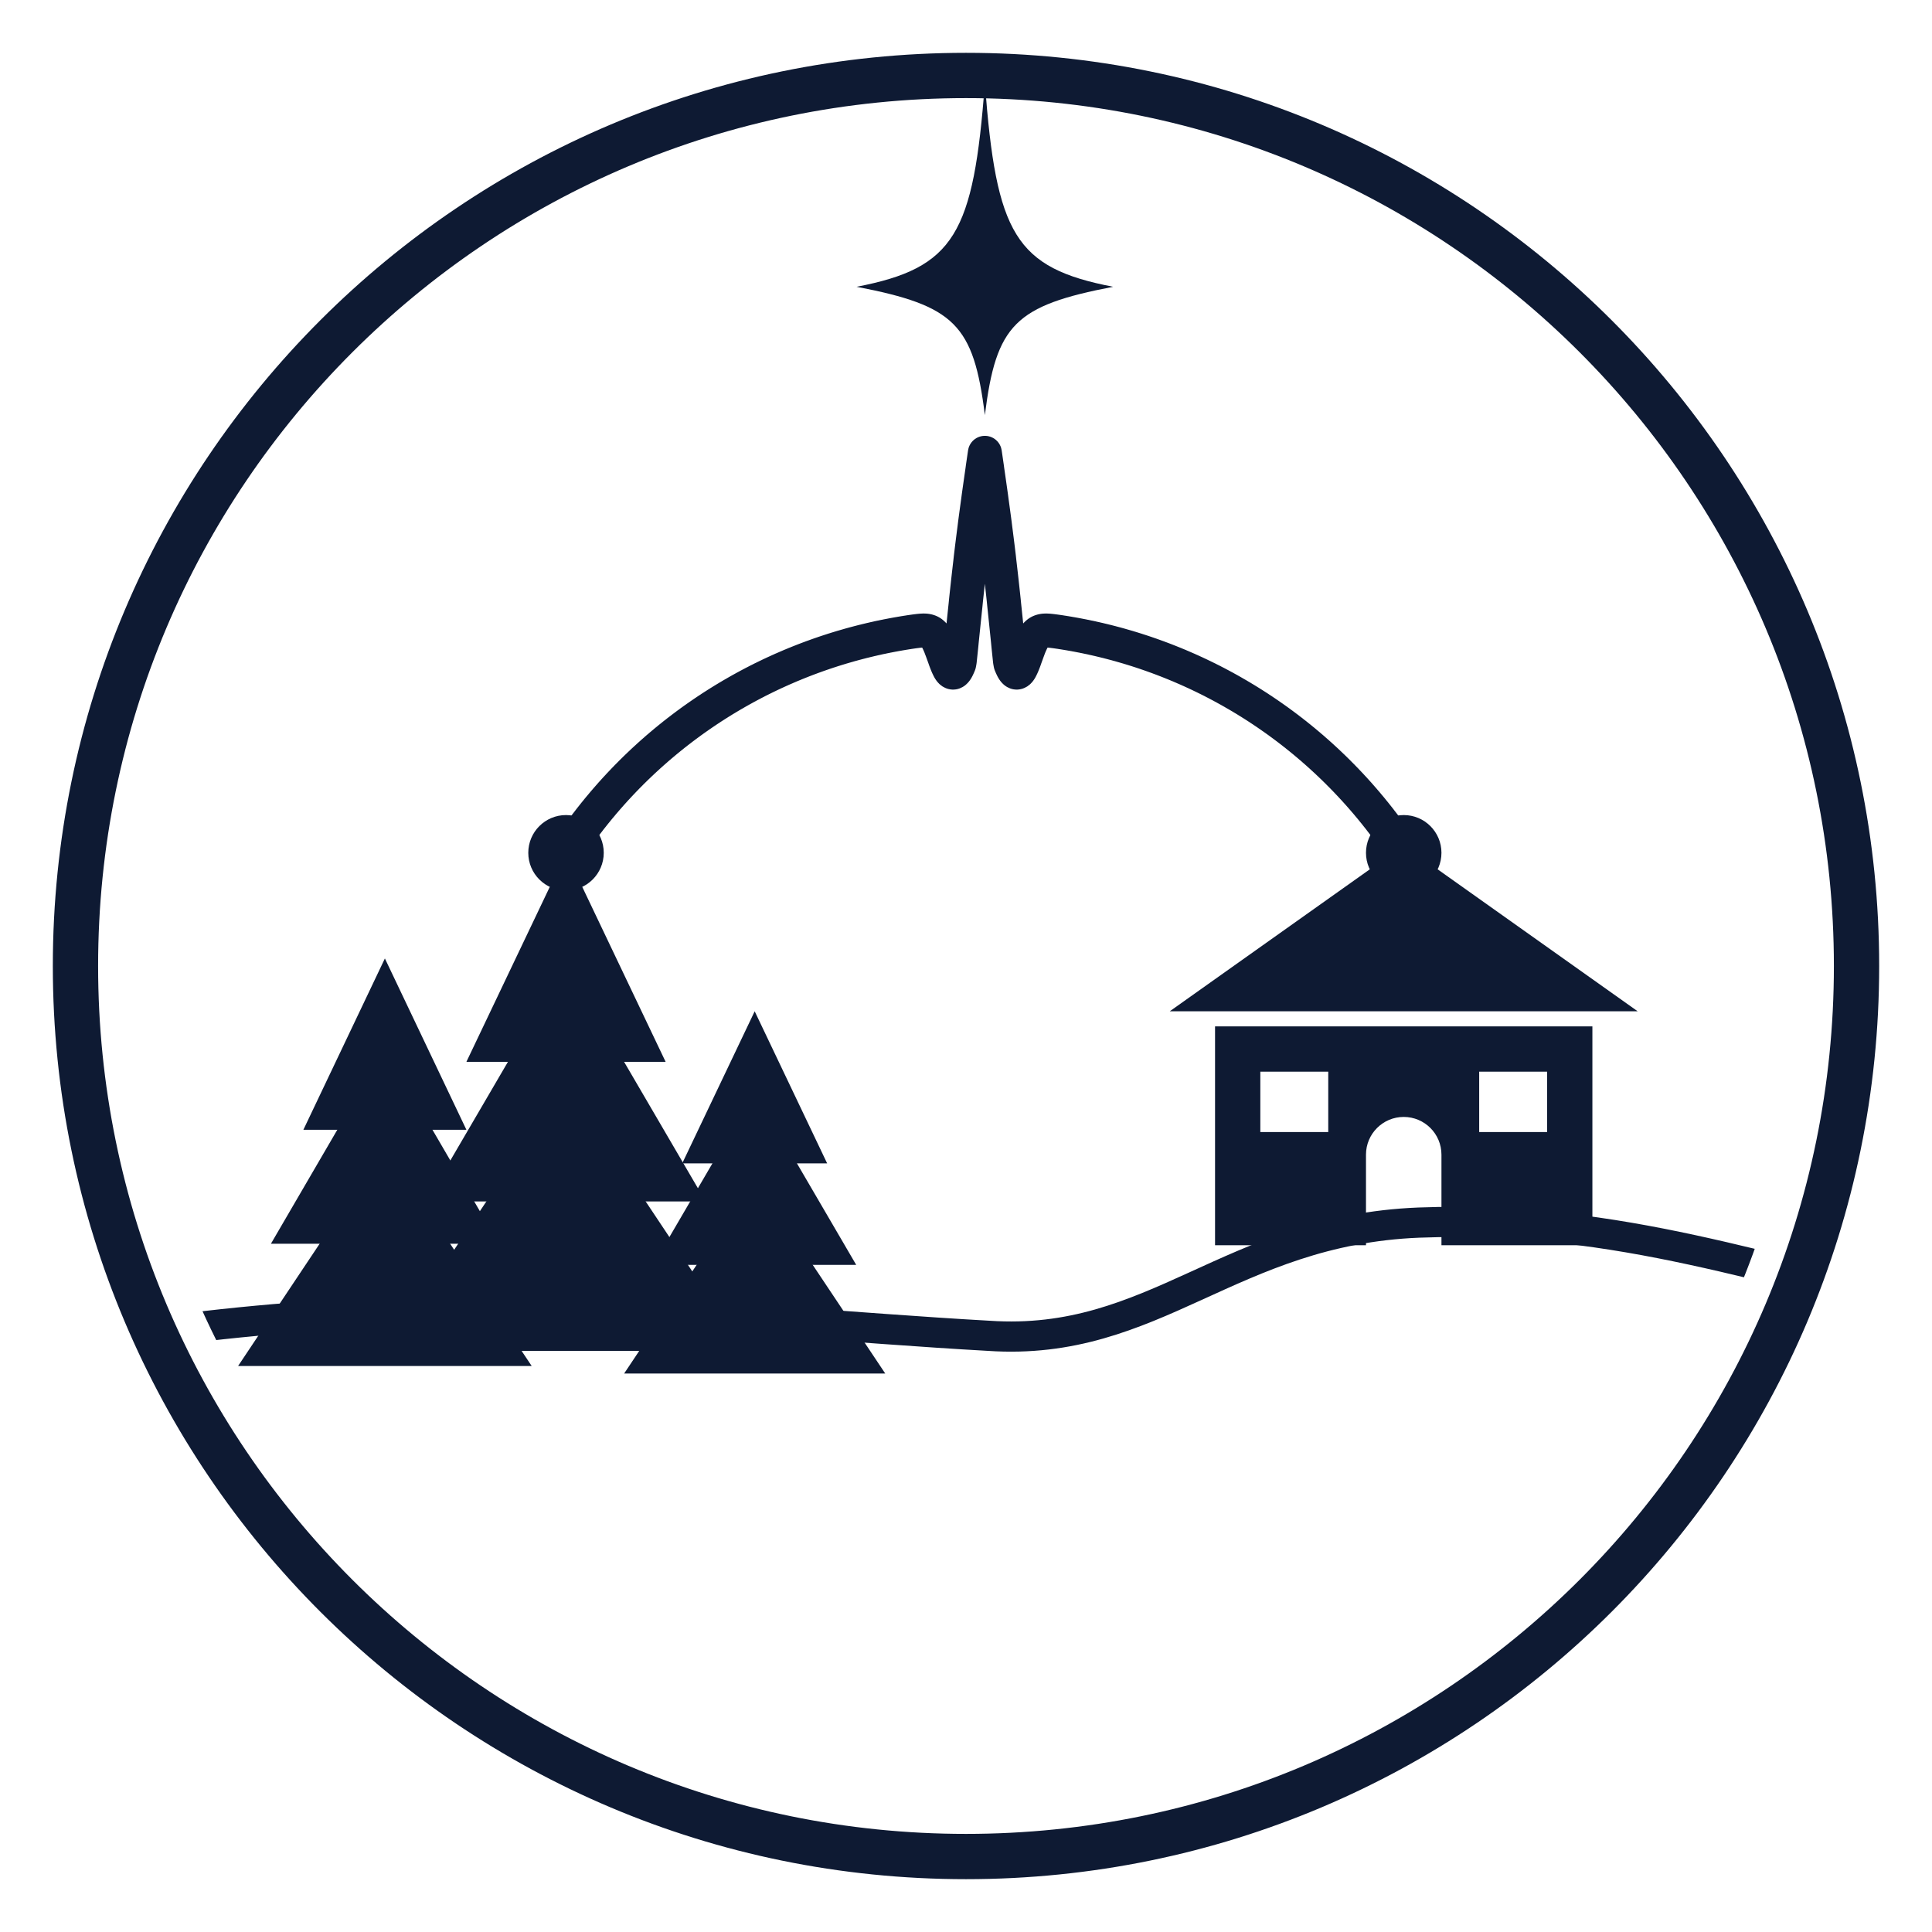
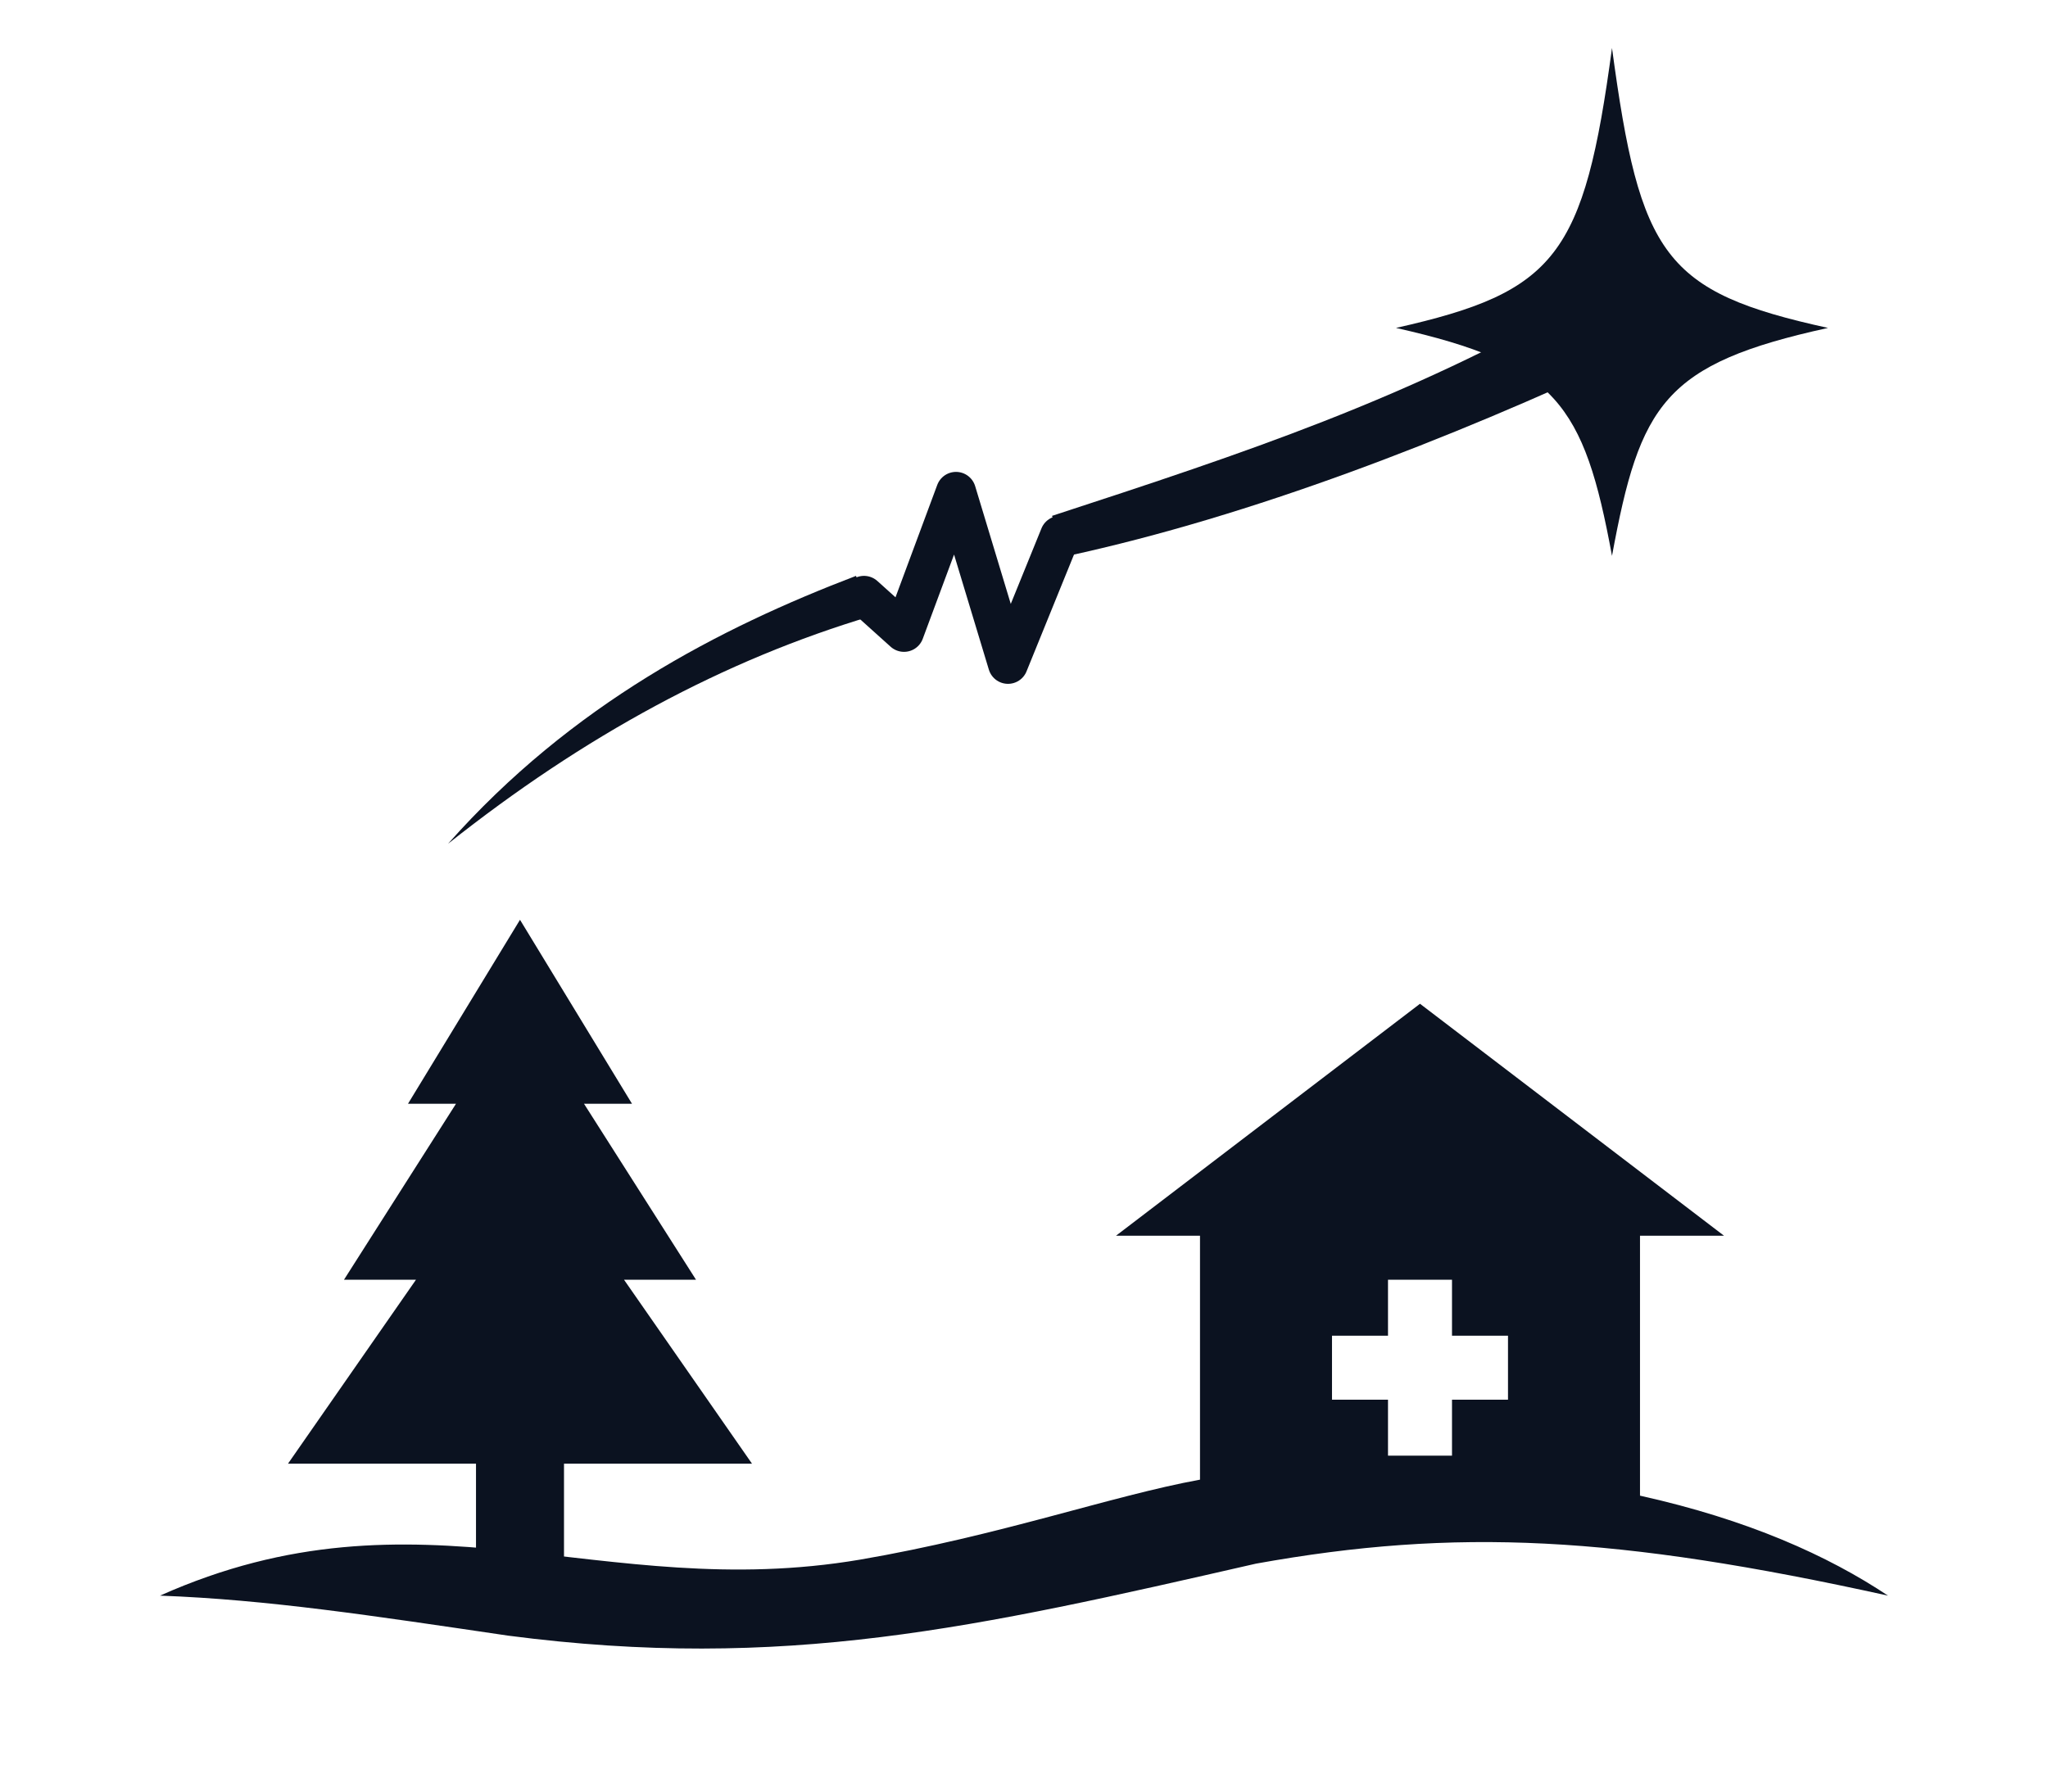
- <svg xmlns="http://www.w3.org/2000/svg" viewBox="0 0 512 512" width="512" height="512">
-   <defs>
-     <clipPath id="inner">
-       <circle cx="256" cy="256" r="222" />
-     </clipPath>
-   </defs>
-   <circle cx="256" cy="256" r="236" fill="none" stroke="#0E1A33" stroke-width="12" />
-   <g clip-path="url(#inner)">
-     <path d="M0 360 C110 338 190 350 262 354 C306 357 326 326 376 324 C430 322 470 338 512 346" fill="none" stroke="#0E1A33" stroke-width="8" />
-   </g>
-   <path d="M150 226.0 L123.6 281.4 L176.4 281.4Z" fill="#0E1A33" />
-   <path d="M150 255.04 L113.0 318.4 L187.0 318.4Z" fill="#0E1A33" />
-   <path d="M150 286.72 L102.5 358.0 L197.5 358.0Z" fill="#0E1A33" />
-   <path d="M102 254.0 L80.4 299.4 L123.6 299.4Z" fill="#0E1A33" />
-   <path d="M102 277.76 L71.8 329.6 L132.2 329.6Z" fill="#0E1A33" />
-   <path d="M102 303.68 L63.1 362.0 L140.9 362.0Z" fill="#0E1A33" />
-   <path d="M200 268.0 L180.8 308.3 L219.2 308.3Z" fill="#0E1A33" />
-   <path d="M200 289.12 L173.1 335.2 L226.9 335.2Z" fill="#0E1A33" />
-   <path d="M200 312.16 L165.4 364.0 L234.6 364.0Z" fill="#0E1A33" />
-   <path d="M322 272 H422 V330 H322Z M362 330 V306 a10 10 0 0 1 20 0 V330Z M334 284 h18 v16 h-18Z M392 284 h18 v16 h-18Z" fill="#0E1A33" fill-rule="evenodd" />
-   <path d="M310 268 L372 224 L434 268Z" fill="#0E1A33" />
-   <path d="M150.00 226.00 L150.14 225.79 L150.28 225.58 L150.42 225.37 L150.56 225.16 L150.69 224.95 L150.83 224.74 L150.97 224.54 L151.11 224.33 L151.25 224.13 L151.39 223.92 L151.53 223.72 L151.66 223.52 L151.80 223.32 L151.94 223.12 L152.08 222.92 L152.22 222.72 L152.36 222.52 L152.50 222.32 L152.64 222.12 L152.78 221.93 L152.91 221.73 L153.05 221.54 L153.19 221.34 L153.33 221.15 L153.47 220.96 L153.61 220.77 L153.75 220.58 L153.88 220.39 L154.02 220.20 L154.16 220.01 L154.30 219.82 L154.44 219.63 L154.58 219.45 L154.72 219.26 L154.86 219.08 L155.00 218.89 L155.13 218.71 L155.27 218.52 L155.41 218.34 L155.55 218.16 L155.69 217.98 L155.83 217.80 L155.97 217.62 L156.10 217.44 L156.24 217.26 L156.38 217.08 L156.52 216.90 L156.66 216.72 L156.80 216.55 L156.94 216.37 L157.08 216.20 L157.22 216.02 L157.35 215.85 L157.49 215.68 L157.63 215.50 L157.77 215.33 L157.91 215.16 L158.05 214.99 L158.19 214.82 L158.32 214.65 L158.46 214.48 L158.60 214.31 L158.74 214.14 L158.88 213.97 L159.02 213.81 L159.16 213.64 L159.30 213.48 L159.44 213.31 L159.57 213.15 L159.71 212.98 L159.85 212.82 L159.99 212.65 L160.13 212.49 L160.27 212.33 L160.41 212.17 L160.54 212.01 L160.68 211.85 L160.82 211.69 L160.96 211.53 L161.10 211.37 L161.24 211.21 L161.38 211.05 L161.52 210.89 L161.66 210.74 L161.79 210.58 L161.93 210.42 L162.07 210.27 L162.21 210.11 L162.35 209.96 L162.49 209.80 L162.63 209.65 L162.76 209.50 L162.90 209.35 L163.04 209.19 L163.18 209.04 L163.32 208.89 L163.46 208.74 L163.60 208.59 L163.74 208.44 L163.88 208.29 L164.01 208.14 L164.15 207.99 L164.29 207.85 L164.43 207.70 L164.57 207.55 L164.71 207.40 L164.85 207.26 L164.99 207.11 L165.12 206.97 L165.26 206.82 L165.40 206.68 L165.54 206.53 L165.68 206.39 L165.82 206.25 L165.96 206.10 L166.09 205.96 L166.23 205.82 L166.37 205.68 L166.51 205.54 L166.65 205.40 L166.79 205.26 L166.93 205.12 L167.07 204.98 L167.20 204.84 L167.34 204.70 L167.48 204.56 L167.62 204.42 L167.76 204.29 L167.90 204.15 L168.04 204.01 L168.18 203.88 L168.31 203.74 L168.45 203.61 L168.59 203.47 L168.73 203.34 L168.87 203.20 L169.01 203.07 L169.15 202.94 L169.29 202.80 L169.43 202.67 L169.56 202.54 L169.70 202.41 L169.84 202.28 L169.98 202.15 L170.12 202.01 L170.26 201.88 L170.40 201.75 L170.53 201.62 L170.67 201.50 L170.81 201.37 L170.95 201.24 L171.09 201.11 L171.23 200.98 L171.37 200.86 L171.51 200.73 L171.65 200.60 L171.78 200.48 L171.92 200.35 L172.06 200.22 L172.20 200.10 L172.34 199.97 L172.48 199.85 L172.62 199.73 L172.75 199.60 L172.89 199.48 L173.03 199.36 L173.17 199.23 L173.31 199.11 L173.45 198.99 L173.59 198.87 L173.73 198.75 L173.87 198.62 L174.00 198.50 L174.14 198.38 L174.28 198.26 L174.42 198.14 L174.56 198.02 L174.70 197.91 L174.84 197.79 L174.97 197.67 L175.11 197.55 L175.25 197.43 L175.39 197.32 L175.53 197.20 L175.67 197.08 L175.81 196.97 L175.95 196.85 L176.09 196.73 L176.22 196.62 L176.36 196.50 L176.50 196.39 L176.64 196.27 L176.78 196.16 L176.92 196.05 L177.06 195.93 L177.19 195.82 L177.33 195.71 L177.47 195.59 L177.61 195.48 L177.75 195.37 L177.89 195.26 L178.03 195.15 L178.17 195.04 L178.31 194.92 L178.44 194.81 L178.58 194.70 L178.72 194.59 L178.86 194.48 L179.00 194.38 L179.14 194.27 L179.28 194.16 L179.41 194.05 L179.55 193.94 L179.69 193.83 L179.83 193.73 L179.97 193.62 L180.11 193.51 L180.25 193.41 L180.39 193.30 L180.53 193.19 L180.66 193.09 L180.80 192.98 L180.94 192.88 L181.08 192.77 L181.22 192.67 L181.36 192.56 L181.50 192.46 L181.63 192.36 L181.77 192.25 L181.91 192.15 L182.05 192.05 L182.19 191.94 L182.33 191.84 L182.47 191.74 L182.61 191.64 L182.75 191.54 L182.88 191.43 L183.02 191.33 L183.16 191.23 L183.30 191.13 L183.44 191.03 L183.58 190.93 L183.72 190.83 L183.85 190.73 L183.99 190.63 L184.13 190.54 L184.27 190.44 L184.41 190.34 L184.55 190.24 L184.69 190.14 L184.83 190.05 L184.97 189.95 L185.10 189.85 L185.24 189.76 L185.38 189.66 L185.52 189.56 L185.66 189.47 L185.80 189.37 L185.94 189.28 L186.07 189.18 L186.21 189.09 L186.35 188.99 L186.49 188.90 L186.63 188.80 L186.77 188.71 L186.91 188.62 L187.05 188.52 L187.19 188.43 L187.32 188.34 L187.46 188.24 L187.60 188.15 L187.74 188.06 L187.88 187.97 L188.02 187.88 L188.16 187.79 L188.30 187.69 L188.43 187.60 L188.57 187.51 L188.71 187.42 L188.85 187.33 L188.99 187.24 L189.13 187.15 L189.27 187.06 L189.41 186.98 L189.54 186.89 L189.68 186.80 L189.82 186.71 L189.96 186.62 L190.10 186.53 L190.24 186.45 L190.38 186.36 L190.51 186.27 L190.65 186.18 L190.79 186.10 L190.93 186.01 L191.07 185.93 L191.21 185.84 L191.35 185.75 L191.49 185.67 L191.62 185.58 L191.76 185.50 L191.90 185.41 L192.04 185.33 L192.18 185.24 L192.32 185.16 L192.46 185.08 L192.60 184.99 L192.74 184.91 L192.87 184.83 L193.01 184.74 L193.15 184.66 L193.29 184.58 L193.43 184.50 L193.57 184.41 L193.71 184.33 L193.84 184.25 L193.98 184.17 L194.12 184.09 L194.26 184.01 L194.40 183.93 L194.54 183.85 L194.68 183.77 L194.82 183.69 L194.95 183.61 L195.09 183.53 L195.23 183.45 L195.37 183.37 L195.51 183.29 L195.65 183.21 L195.79 183.13 L195.93 183.05 L196.06 182.98 L196.20 182.90 L196.34 182.82 L196.48 182.74 L196.62 182.67 L196.76 182.59 L196.90 182.51 L197.04 182.44 L197.18 182.36 L197.31 182.28 L197.45 182.21 L197.59 182.13 L197.73 182.06 L197.87 181.98 L198.01 181.91 L198.15 181.83 L198.28 181.76 L198.42 181.68 L198.56 181.61 L198.70 181.54 L198.84 181.46 L198.98 181.39 L199.12 181.32 L199.26 181.24 L199.40 181.17 L199.53 181.10 L199.67 181.02 L199.81 180.95 L199.95 180.88 L200.09 180.81 L200.23 180.74 L200.37 180.67 L200.50 180.59 L200.64 180.52 L200.78 180.45 L200.92 180.38 L201.06 180.31 L201.20 180.24 L201.34 180.17 L201.48 180.10 L201.62 180.03 L201.75 179.96 L201.89 179.89 L202.03 179.82 L202.17 179.76 L202.31 179.69 L202.45 179.62 L202.59 179.55 L202.72 179.48 L202.86 179.42 L203.00 179.35 L203.14 179.28 L203.28 179.21 L203.42 179.15 L203.56 179.08 L203.70 179.01 L203.84 178.95 L203.97 178.88 L204.11 178.81 L204.25 178.75 L204.39 178.68 L204.53 178.62 L204.67 178.55 L204.81 178.49 L204.94 178.42 L205.08 178.36 L205.22 178.29 L205.36 178.23 L205.50 178.17 L205.64 178.10 L205.78 178.04 L205.92 177.98 L206.06 177.91 L206.19 177.85 L206.33 177.79 L206.47 177.72 L206.61 177.66 L206.75 177.60 L206.89 177.54 L207.03 177.47 L207.16 177.41 L207.30 177.35 L207.44 177.29 L207.58 177.23 L207.72 177.17 L207.86 177.11 L208.00 177.05 L208.14 176.99 L208.28 176.93 L208.41 176.87 L208.55 176.81 L208.69 176.75 L208.83 176.69 L208.97 176.63 L209.11 176.57 L209.25 176.51 L209.38 176.45 L209.52 176.39 L209.66 176.33 L209.80 176.28 L209.94 176.22 L210.08 176.16 L210.22 176.10 L210.36 176.05 L210.50 175.99 L210.63 175.93 L210.77 175.87 L210.91 175.82 L211.05 175.76 L211.19 175.71 L211.33 175.65 L211.47 175.59 L211.60 175.54 L211.74 175.48 L211.88 175.43 L212.02 175.37 L212.16 175.32 L212.30 175.26 L212.44 175.21 L212.58 175.15 L212.72 175.10 L212.85 175.04 L212.99 174.99 L213.13 174.94 L213.27 174.88 L213.41 174.83 L213.55 174.78 L213.69 174.72 L213.82 174.67 L213.96 174.62 L214.10 174.57 L214.24 174.51 L214.38 174.46 L214.52 174.41 L214.66 174.36 L214.80 174.31 L214.94 174.25 L215.07 174.20 L215.21 174.15 L215.35 174.10 L215.49 174.05 L215.63 174.00 L215.77 173.95 L215.91 173.90 L216.05 173.85 L216.18 173.80 L216.32 173.75 L216.46 173.70 L216.60 173.65 L216.74 173.60 L216.88 173.55 L217.02 173.50 L217.16 173.45 L217.29 173.41 L217.43 173.36 L217.57 173.31 L217.71 173.26 L217.85 173.21 L217.99 173.17 L218.13 173.12 L218.26 173.07 L218.40 173.02 L218.54 172.98 L218.68 172.93 L218.82 172.88 L218.96 172.84 L219.10 172.79 L219.24 172.74 L219.38 172.70 L219.51 172.65 L219.65 172.61 L219.79 172.56 L219.93 172.52 L220.07 172.47 L220.21 172.43 L220.35 172.38 L220.49 172.34 L220.62 172.29 L220.76 172.25 L220.90 172.20 L221.04 172.16 L221.18 172.12 L221.32 172.07 L221.46 172.03 L221.59 171.99 L221.73 171.94 L221.87 171.90 L222.01 171.86 L222.15 171.82 L222.29 171.77 L222.43 171.73 L222.57 171.69 L222.70 171.65 L222.84 171.61 L222.98 171.56 L223.12 171.52 L223.26 171.48 L223.40 171.44 L223.54 171.40 L223.68 171.36 L223.81 171.32 L223.95 171.28 L224.09 171.24 L224.23 171.20 L224.37 171.16 L224.51 171.12 L224.65 171.08 L224.79 171.04 L224.93 171.00 L225.06 170.96 L225.20 170.92 L225.34 170.88 L225.48 170.84 L225.62 170.80 L225.76 170.77 L225.90 170.73 L226.03 170.69 L226.17 170.65 L226.31 170.61 L226.45 170.58 L226.59 170.54 L226.73 170.50 L226.87 170.47 L227.01 170.43 L227.14 170.39 L227.28 170.36 L227.42 170.32 L227.56 170.28 L227.70 170.25 L227.84 170.21 L227.98 170.18 L228.12 170.14 L228.25 170.10 L228.39 170.07 L228.53 170.03 L228.67 170.00 L228.81 169.96 L228.95 169.93 L229.09 169.90 L229.23 169.86 L229.37 169.83 L229.50 169.79 L229.64 169.76 L229.78 169.73 L229.92 169.69 L230.06 169.66 L230.20 169.63 L230.34 169.59 L230.47 169.56 L230.61 169.53 L230.75 169.49 L230.89 169.46 L231.03 169.43 L231.17 169.40 L231.31 169.37 L231.45 169.33 L231.58 169.30 L231.72 169.27 L231.86 169.24 L232.00 169.21 L232.14 169.18 L232.28 169.15 L232.42 169.12 L232.56 169.08 L232.69 169.05 L232.83 169.02 L232.97 168.99 L233.11 168.96 L233.25 168.93 L233.39 168.90 L233.53 168.88 L233.67 168.85 L233.81 168.82 L233.94 168.79 L234.08 168.76 L234.22 168.73 L234.36 168.70 L234.50 168.67 L234.64 168.65 L234.78 168.62 L234.92 168.59 L235.05 168.56 L235.19 168.53 L235.33 168.51 L235.47 168.48 L235.61 168.45 L235.75 168.43 L235.89 168.40 L236.03 168.37 L236.16 168.35 L236.30 168.32 L236.44 168.29 L236.58 168.27 L236.72 168.24 L236.86 168.22 L237.00 168.19 L237.13 168.16 L237.27 168.14 L237.41 168.11 L237.55 168.09 L237.69 168.06 L237.83 168.04 L237.97 168.01 L238.11 167.99 L238.25 167.97 L238.38 167.94 L238.52 167.92 L238.66 167.89 L238.80 167.87 L238.94 167.85 L239.08 167.82 L239.22 167.80 L239.36 167.78 L239.49 167.75 L239.63 167.73 L239.77 167.71 L239.91 167.69 L240.05 167.66 L240.19 167.64 L240.33 167.62 L240.47 167.60 L240.60 167.58 L240.74 167.56 L240.88 167.53 L241.02 167.51 L241.16 167.49 L241.30 167.47 L241.44 167.45 L241.57 167.43 L241.71 167.41 L241.85 167.39 L241.99 167.37 L242.13 167.35 L242.27 167.33 L242.41 167.31 L242.55 167.29 L242.69 167.28 L242.82 167.26 L242.96 167.24 L243.10 167.22 L243.24 167.21 L243.38 167.19 L243.52 167.17 L243.66 167.16 L243.80 167.15 L243.93 167.13 L244.07 167.12 L244.21 167.11 L244.35 167.11 L244.49 167.10 L244.63 167.09 L244.77 167.09 L244.91 167.09 L245.04 167.10 L245.18 167.10 L245.32 167.11 L245.46 167.13 L245.60 167.15 L245.74 167.17 L245.88 167.21 L246.01 167.24 L246.15 167.29 L246.29 167.34 L246.43 167.40 L246.57 167.47 L246.71 167.55 L246.85 167.64 L246.99 167.74 L247.12 167.86 L247.26 167.99 L247.40 168.13 L247.54 168.28 L247.68 168.45 L247.82 168.64 L247.96 168.84 L248.10 169.06 L248.24 169.29 L248.37 169.54 L248.51 169.80 L248.65 170.09 L248.79 170.38 L248.93 170.70 L249.07 171.02 L249.21 171.36 L249.34 171.72 L249.48 172.08 L249.62 172.45 L249.76 172.83 L249.90 173.22 L250.04 173.60 L250.18 173.99 L250.32 174.38 L250.45 174.76 L250.59 175.14 L250.73 175.50 L250.87 175.86 L251.01 176.20 L251.15 176.52 L251.29 176.82 L251.43 177.10 L251.56 177.35 L251.70 177.58 L251.84 177.77 L251.98 177.94 L252.12 178.07 L252.26 178.16 L252.40 178.22 L252.54 178.25 L252.68 178.24 L252.81 178.19 L252.95 178.11 L253.09 177.99 L253.23 177.84 L253.37 177.66 L253.51 177.44 L253.65 177.20 L253.78 176.93 L253.92 176.63 L254.06 176.31 L254.20 175.97 L254.34 175.20 L254.48 173.87 L254.62 172.54 L254.76 171.19 L254.89 169.84 L255.03 168.48 L255.17 167.12 L255.31 165.77 L255.45 164.41 L255.59 163.07 L255.73 161.72 L255.87 160.39 L256.00 159.07 L256.14 157.76 L256.28 156.47 L256.42 155.19 L256.56 153.92 L256.70 152.67 L256.84 151.44 L256.98 150.22 L257.12 149.02 L257.25 147.83 L257.39 146.66 L257.53 145.51 L257.67 144.37 L257.81 143.25 L257.95 142.14 L258.09 141.05 L258.23 139.96 L258.36 138.89 L258.50 137.83 L258.64 136.79 L258.78 135.75 L258.92 134.72 L259.06 133.70 L259.20 132.68 L259.33 131.68 L259.47 130.68 L259.61 129.69 L259.75 128.70 L259.89 127.72 L260.03 126.74 L260.17 125.77 L260.31 124.80 L260.44 123.83 L260.58 122.87 L260.72 121.91 L260.86 120.95 L261.00 120.00 L261.14 120.95 L261.28 121.91 L261.42 122.87 L261.56 123.83 L261.69 124.80 L261.83 125.77 L261.97 126.74 L262.11 127.72 L262.25 128.70 L262.39 129.69 L262.53 130.68 L262.67 131.68 L262.80 132.68 L262.94 133.70 L263.08 134.72 L263.22 135.75 L263.36 136.79 L263.50 137.83 L263.64 138.89 L263.77 139.96 L263.91 141.05 L264.05 142.14 L264.19 143.25 L264.33 144.37 L264.47 145.51 L264.61 146.66 L264.75 147.83 L264.88 149.02 L265.02 150.22 L265.16 151.44 L265.30 152.67 L265.44 153.92 L265.58 155.19 L265.72 156.47 L265.86 157.76 L266.00 159.07 L266.13 160.39 L266.27 161.72 L266.41 163.07 L266.55 164.41 L266.69 165.77 L266.83 167.12 L266.97 168.48 L267.11 169.84 L267.24 171.19 L267.38 172.54 L267.52 173.87 L267.66 175.20 L267.80 175.97 L267.94 176.31 L268.08 176.63 L268.22 176.93 L268.35 177.20 L268.49 177.44 L268.63 177.66 L268.77 177.84 L268.91 177.99 L269.05 178.11 L269.19 178.19 L269.32 178.24 L269.46 178.25 L269.60 178.22 L269.74 178.16 L269.88 178.07 L270.02 177.94 L270.16 177.77 L270.30 177.58 L270.44 177.35 L270.57 177.10 L270.71 176.82 L270.85 176.52 L270.99 176.20 L271.13 175.86 L271.27 175.50 L271.41 175.14 L271.55 174.76 L271.68 174.38 L271.82 173.99 L271.96 173.60 L272.10 173.22 L272.24 172.83 L272.38 172.45 L272.52 172.08 L272.65 171.72 L272.79 171.36 L272.93 171.02 L273.07 170.70 L273.21 170.38 L273.35 170.09 L273.49 169.80 L273.63 169.54 L273.76 169.29 L273.90 169.06 L274.04 168.84 L274.18 168.64 L274.32 168.45 L274.46 168.28 L274.60 168.13 L274.74 167.99 L274.88 167.86 L275.01 167.74 L275.15 167.64 L275.29 167.55 L275.43 167.47 L275.57 167.40 L275.71 167.34 L275.85 167.29 L275.99 167.24 L276.12 167.21 L276.26 167.17 L276.40 167.15 L276.54 167.13 L276.68 167.11 L276.82 167.10 L276.96 167.10 L277.10 167.09 L277.23 167.09 L277.37 167.09 L277.51 167.10 L277.65 167.11 L277.79 167.11 L277.93 167.12 L278.07 167.13 L278.21 167.15 L278.34 167.16 L278.48 167.17 L278.62 167.19 L278.76 167.21 L278.90 167.22 L279.04 167.24 L279.18 167.26 L279.31 167.28 L279.45 167.29 L279.59 167.31 L279.73 167.33 L279.87 167.35 L280.01 167.37 L280.15 167.39 L280.29 167.41 L280.43 167.43 L280.56 167.45 L280.70 167.47 L280.84 167.49 L280.98 167.51 L281.12 167.53 L281.26 167.56 L281.40 167.58 L281.53 167.60 L281.67 167.62 L281.81 167.64 L281.95 167.66 L282.09 167.69 L282.23 167.71 L282.37 167.73 L282.51 167.75 L282.64 167.78 L282.78 167.80 L282.92 167.82 L283.06 167.85 L283.20 167.87 L283.34 167.89 L283.48 167.92 L283.62 167.94 L283.75 167.97 L283.89 167.99 L284.03 168.01 L284.17 168.04 L284.31 168.06 L284.45 168.09 L284.59 168.11 L284.73 168.14 L284.87 168.16 L285.00 168.19 L285.14 168.22 L285.28 168.24 L285.42 168.27 L285.56 168.29 L285.70 168.32 L285.84 168.35 L285.98 168.37 L286.11 168.40 L286.25 168.43 L286.39 168.45 L286.53 168.48 L286.67 168.51 L286.81 168.53 L286.95 168.56 L287.09 168.59 L287.22 168.62 L287.36 168.65 L287.50 168.67 L287.64 168.70 L287.78 168.73 L287.92 168.76 L288.06 168.79 L288.19 168.82 L288.33 168.85 L288.47 168.88 L288.61 168.90 L288.75 168.93 L288.89 168.96 L289.03 168.99 L289.17 169.02 L289.31 169.05 L289.44 169.08 L289.58 169.12 L289.72 169.15 L289.86 169.18 L290.00 169.21 L290.14 169.24 L290.28 169.27 L290.41 169.30 L290.55 169.33 L290.69 169.37 L290.83 169.40 L290.97 169.43 L291.11 169.46 L291.25 169.49 L291.39 169.53 L291.52 169.56 L291.66 169.59 L291.80 169.63 L291.94 169.66 L292.08 169.69 L292.22 169.73 L292.36 169.76 L292.50 169.79 L292.63 169.83 L292.77 169.86 L292.91 169.90 L293.05 169.93 L293.19 169.96 L293.33 170.00 L293.47 170.03 L293.61 170.07 L293.75 170.10 L293.88 170.14 L294.02 170.18 L294.16 170.21 L294.30 170.25 L294.44 170.28 L294.58 170.32 L294.72 170.36 L294.86 170.39 L294.99 170.43 L295.13 170.47 L295.27 170.50 L295.41 170.54 L295.55 170.58 L295.69 170.61 L295.83 170.65 L295.97 170.69 L296.10 170.73 L296.24 170.77 L296.38 170.80 L296.52 170.84 L296.66 170.88 L296.80 170.92 L296.94 170.96 L297.07 171.00 L297.21 171.04 L297.35 171.08 L297.49 171.12 L297.63 171.16 L297.77 171.20 L297.91 171.24 L298.05 171.28 L298.19 171.32 L298.32 171.36 L298.46 171.40 L298.60 171.44 L298.74 171.48 L298.88 171.52 L299.02 171.56 L299.16 171.61 L299.29 171.65 L299.43 171.69 L299.57 171.73 L299.71 171.77 L299.85 171.82 L299.99 171.86 L300.13 171.90 L300.27 171.94 L300.40 171.99 L300.54 172.03 L300.68 172.07 L300.82 172.12 L300.96 172.16 L301.10 172.20 L301.24 172.25 L301.38 172.29 L301.51 172.34 L301.65 172.38 L301.79 172.43 L301.93 172.47 L302.07 172.52 L302.21 172.56 L302.35 172.61 L302.49 172.65 L302.62 172.70 L302.76 172.74 L302.90 172.79 L303.04 172.84 L303.18 172.88 L303.32 172.93 L303.46 172.98 L303.60 173.02 L303.74 173.07 L303.87 173.12 L304.01 173.17 L304.15 173.21 L304.29 173.26 L304.43 173.31 L304.57 173.36 L304.71 173.41 L304.85 173.45 L304.98 173.50 L305.12 173.55 L305.26 173.60 L305.40 173.65 L305.54 173.70 L305.68 173.75 L305.82 173.80 L305.96 173.85 L306.09 173.90 L306.23 173.95 L306.37 174.00 L306.51 174.05 L306.65 174.10 L306.79 174.15 L306.93 174.20 L307.06 174.25 L307.20 174.31 L307.34 174.36 L307.48 174.41 L307.62 174.46 L307.76 174.51 L307.90 174.57 L308.04 174.62 L308.18 174.67 L308.31 174.72 L308.45 174.78 L308.59 174.83 L308.73 174.88 L308.87 174.94 L309.01 174.99 L309.15 175.04 L309.28 175.10 L309.42 175.15 L309.56 175.21 L309.70 175.26 L309.84 175.32 L309.98 175.37 L310.12 175.43 L310.26 175.48 L310.39 175.54 L310.53 175.59 L310.67 175.65 L310.81 175.71 L310.95 175.76 L311.09 175.82 L311.23 175.87 L311.37 175.93 L311.50 175.99 L311.64 176.05 L311.78 176.10 L311.92 176.16 L312.06 176.22 L312.20 176.28 L312.34 176.33 L312.48 176.39 L312.62 176.45 L312.75 176.51 L312.89 176.57 L313.03 176.63 L313.17 176.69 L313.31 176.75 L313.45 176.81 L313.59 176.87 L313.73 176.93 L313.86 176.99 L314.00 177.05 L314.14 177.11 L314.28 177.17 L314.42 177.23 L314.56 177.29 L314.70 177.35 L314.84 177.41 L314.97 177.47 L315.11 177.54 L315.25 177.60 L315.39 177.66 L315.53 177.72 L315.67 177.79 L315.81 177.85 L315.94 177.91 L316.08 177.98 L316.22 178.04 L316.36 178.10 L316.50 178.17 L316.64 178.23 L316.78 178.29 L316.92 178.36 L317.06 178.42 L317.19 178.49 L317.33 178.55 L317.47 178.62 L317.61 178.68 L317.75 178.75 L317.89 178.81 L318.03 178.88 L318.16 178.95 L318.30 179.01 L318.44 179.08 L318.58 179.15 L318.72 179.21 L318.86 179.28 L319.00 179.35 L319.14 179.42 L319.27 179.48 L319.41 179.55 L319.55 179.62 L319.69 179.69 L319.83 179.76 L319.97 179.82 L320.11 179.89 L320.25 179.96 L320.38 180.03 L320.52 180.10 L320.66 180.17 L320.80 180.24 L320.94 180.31 L321.08 180.38 L321.22 180.45 L321.36 180.52 L321.50 180.59 L321.63 180.67 L321.77 180.74 L321.91 180.81 L322.05 180.88 L322.19 180.95 L322.33 181.02 L322.47 181.10 L322.61 181.17 L322.74 181.24 L322.88 181.32 L323.02 181.39 L323.16 181.46 L323.30 181.54 L323.44 181.61 L323.58 181.68 L323.72 181.76 L323.85 181.83 L323.99 181.91 L324.13 181.98 L324.27 182.06 L324.41 182.13 L324.55 182.21 L324.69 182.28 L324.82 182.36 L324.96 182.44 L325.10 182.51 L325.24 182.59 L325.38 182.67 L325.52 182.74 L325.66 182.82 L325.80 182.90 L325.94 182.98 L326.07 183.05 L326.21 183.13 L326.35 183.21 L326.49 183.29 L326.63 183.37 L326.77 183.45 L326.91 183.53 L327.04 183.61 L327.18 183.69 L327.32 183.77 L327.46 183.85 L327.60 183.93 L327.74 184.01 L327.88 184.09 L328.02 184.17 L328.15 184.25 L328.29 184.33 L328.43 184.41 L328.57 184.50 L328.71 184.58 L328.85 184.66 L328.99 184.74 L329.13 184.83 L329.26 184.91 L329.40 184.99 L329.54 185.08 L329.68 185.16 L329.82 185.24 L329.96 185.33 L330.10 185.41 L330.24 185.50 L330.38 185.58 L330.51 185.67 L330.65 185.75 L330.79 185.84 L330.93 185.93 L331.07 186.01 L331.21 186.10 L331.35 186.18 L331.49 186.27 L331.62 186.36 L331.76 186.45 L331.90 186.53 L332.04 186.62 L332.18 186.71 L332.32 186.80 L332.46 186.89 L332.60 186.98 L332.73 187.06 L332.87 187.15 L333.01 187.24 L333.15 187.33 L333.29 187.42 L333.43 187.51 L333.57 187.60 L333.71 187.69 L333.84 187.79 L333.98 187.88 L334.12 187.97 L334.26 188.06 L334.40 188.15 L334.54 188.24 L334.68 188.34 L334.81 188.43 L334.95 188.52 L335.09 188.62 L335.23 188.71 L335.37 188.80 L335.51 188.90 L335.65 188.99 L335.79 189.09 L335.93 189.18 L336.06 189.28 L336.20 189.37 L336.34 189.47 L336.48 189.56 L336.62 189.66 L336.76 189.76 L336.90 189.85 L337.03 189.95 L337.17 190.05 L337.31 190.14 L337.45 190.24 L337.59 190.34 L337.73 190.44 L337.87 190.54 L338.01 190.63 L338.14 190.73 L338.28 190.83 L338.42 190.93 L338.56 191.03 L338.70 191.13 L338.84 191.23 L338.98 191.33 L339.12 191.43 L339.25 191.54 L339.39 191.64 L339.53 191.74 L339.67 191.84 L339.81 191.94 L339.95 192.05 L340.09 192.15 L340.23 192.25 L340.37 192.36 L340.50 192.46 L340.64 192.56 L340.78 192.67 L340.92 192.77 L341.06 192.88 L341.20 192.98 L341.34 193.09 L341.48 193.19 L341.61 193.30 L341.75 193.41 L341.89 193.51 L342.03 193.62 L342.17 193.73 L342.31 193.83 L342.45 193.94 L342.59 194.05 L342.72 194.16 L342.86 194.27 L343.00 194.38 L343.14 194.48 L343.28 194.59 L343.42 194.70 L343.56 194.81 L343.69 194.92 L343.83 195.04 L343.97 195.15 L344.11 195.26 L344.25 195.37 L344.39 195.48 L344.53 195.59 L344.67 195.71 L344.81 195.82 L344.94 195.93 L345.08 196.05 L345.22 196.16 L345.36 196.27 L345.50 196.39 L345.64 196.50 L345.78 196.62 L345.91 196.73 L346.05 196.85 L346.19 196.97 L346.33 197.08 L346.47 197.20 L346.61 197.32 L346.75 197.43 L346.89 197.55 L347.02 197.67 L347.16 197.79 L347.30 197.91 L347.44 198.02 L347.58 198.14 L347.72 198.26 L347.86 198.38 L348.00 198.50 L348.13 198.62 L348.27 198.75 L348.41 198.87 L348.55 198.99 L348.69 199.11 L348.83 199.23 L348.97 199.36 L349.11 199.48 L349.25 199.60 L349.38 199.73 L349.52 199.85 L349.66 199.97 L349.80 200.10 L349.94 200.22 L350.08 200.35 L350.22 200.48 L350.36 200.60 L350.49 200.73 L350.63 200.86 L350.77 200.98 L350.91 201.11 L351.05 201.24 L351.19 201.37 L351.33 201.50 L351.47 201.62 L351.60 201.75 L351.74 201.88 L351.88 202.01 L352.02 202.15 L352.16 202.28 L352.30 202.41 L352.44 202.54 L352.57 202.67 L352.71 202.80 L352.85 202.94 L352.99 203.07 L353.13 203.20 L353.27 203.34 L353.41 203.47 L353.55 203.61 L353.69 203.74 L353.82 203.88 L353.96 204.01 L354.10 204.15 L354.24 204.29 L354.38 204.42 L354.52 204.56 L354.66 204.70 L354.79 204.84 L354.93 204.98 L355.07 205.12 L355.21 205.26 L355.35 205.40 L355.49 205.54 L355.63 205.68 L355.77 205.82 L355.90 205.96 L356.04 206.10 L356.18 206.25 L356.32 206.39 L356.46 206.53 L356.60 206.68 L356.74 206.82 L356.88 206.97 L357.01 207.11 L357.15 207.26 L357.29 207.40 L357.43 207.55 L357.57 207.70 L357.71 207.85 L357.85 207.99 L357.99 208.14 L358.12 208.29 L358.26 208.44 L358.40 208.59 L358.54 208.74 L358.68 208.89 L358.82 209.04 L358.96 209.19 L359.10 209.35 L359.24 209.50 L359.37 209.65 L359.51 209.80 L359.65 209.96 L359.79 210.11 L359.93 210.27 L360.07 210.42 L360.21 210.58 L360.35 210.74 L360.48 210.89 L360.62 211.05 L360.76 211.21 L360.90 211.37 L361.04 211.53 L361.18 211.69 L361.32 211.85 L361.46 212.01 L361.59 212.17 L361.73 212.33 L361.87 212.49 L362.01 212.65 L362.15 212.82 L362.29 212.98 L362.43 213.15 L362.56 213.31 L362.70 213.48 L362.84 213.64 L362.98 213.81 L363.12 213.97 L363.26 214.14 L363.40 214.31 L363.54 214.48 L363.68 214.65 L363.81 214.82 L363.95 214.99 L364.09 215.16 L364.23 215.33 L364.37 215.50 L364.51 215.68 L364.65 215.85 L364.78 216.02 L364.92 216.20 L365.06 216.37 L365.20 216.55 L365.34 216.72 L365.48 216.90 L365.62 217.08 L365.76 217.26 L365.89 217.44 L366.03 217.62 L366.17 217.80 L366.31 217.98 L366.45 218.16 L366.59 218.34 L366.73 218.52 L366.87 218.71 L367.00 218.89 L367.14 219.08 L367.28 219.26 L367.42 219.45 L367.56 219.63 L367.70 219.82 L367.84 220.01 L367.98 220.20 L368.12 220.39 L368.25 220.58 L368.39 220.77 L368.53 220.96 L368.67 221.15 L368.81 221.34 L368.95 221.54 L369.09 221.73 L369.23 221.93 L369.36 222.12 L369.50 222.32 L369.64 222.52 L369.78 222.72 L369.92 222.92 L370.06 223.12 L370.20 223.32 L370.34 223.52 L370.47 223.72 L370.61 223.92 L370.75 224.13 L370.89 224.33 L371.03 224.54 L371.17 224.74 L371.31 224.95 L371.44 225.16 L371.58 225.37 L371.72 225.58 L371.86 225.79 L372.00 226.00" fill="none" stroke="#0E1A33" stroke-width="9" stroke-linecap="round" stroke-linejoin="round" />
-   <circle cx="150" cy="226" r="10" fill="#0E1A33" />
-   <circle cx="372" cy="226" r="10" fill="#0E1A33" />
-   <path d="M261.0 22.0 C264.0 62.0 269.0 71.0 295.0 76.0 C269.0 81.0 264.0 86.0 261.0 110.0 C258.0 86.0 253.0 81.0 227.0 76.0 C253.0 71.0 258.0 62.0 261.0 22.0Z" fill="#0E1A33" />
+ <svg xmlns="http://www.w3.org/2000/svg" viewBox="0 0 512 448" width="512" height="448" role="img">
+   <path id="evergreen" d="M130 230 L158 276 H146 L174 320 H156 L188 366 H141 V398 H119 V366 H72 L104 320 H86 L114 276 H102Z" fill="#0B1220" />
+   <path id="clinic-and-land" d="M40 399 C105 370 150 401 215 390 C250 384 278 374 300 370 V309 H279 L355 251 L431 309 H410 V374 C437 380 457 389 472 399 C404 384 364 382 314 391 C244 407 196 418 127 409 C93 404 67 400 40 399Z M347 320 H363 V334 H377 V350 H363 V364 H347 V350 H333 V334 H347Z" fill="#0B1220" fill-rule="evenodd" />
+   <path id="tapered-trail" d="M112 211 C143 176 180 157 214 144 L218 154 C181 165 146 184 112 211Z" fill="#0B1220" />
+   <path id="medical-pulse" d="M216 149 L226 158 L239 123 L252 166 L265 134" fill="none" stroke="#0B1220" stroke-width="10" stroke-linejoin="round" stroke-linecap="round" />
+   <path id="connected-wake" d="M263 129 C312 113 351 100 395 75 L407 89 C362 110 313 129 267 139Z" fill="#0B1220" />
+   <path id="north-star" d="M403 12 C410 64 416 73 457 82 C416 91 410 101 403 139 C396 101 389 91 349 82 C389 73 396 64 403 12Z" fill="#0B1220" />
</svg>
